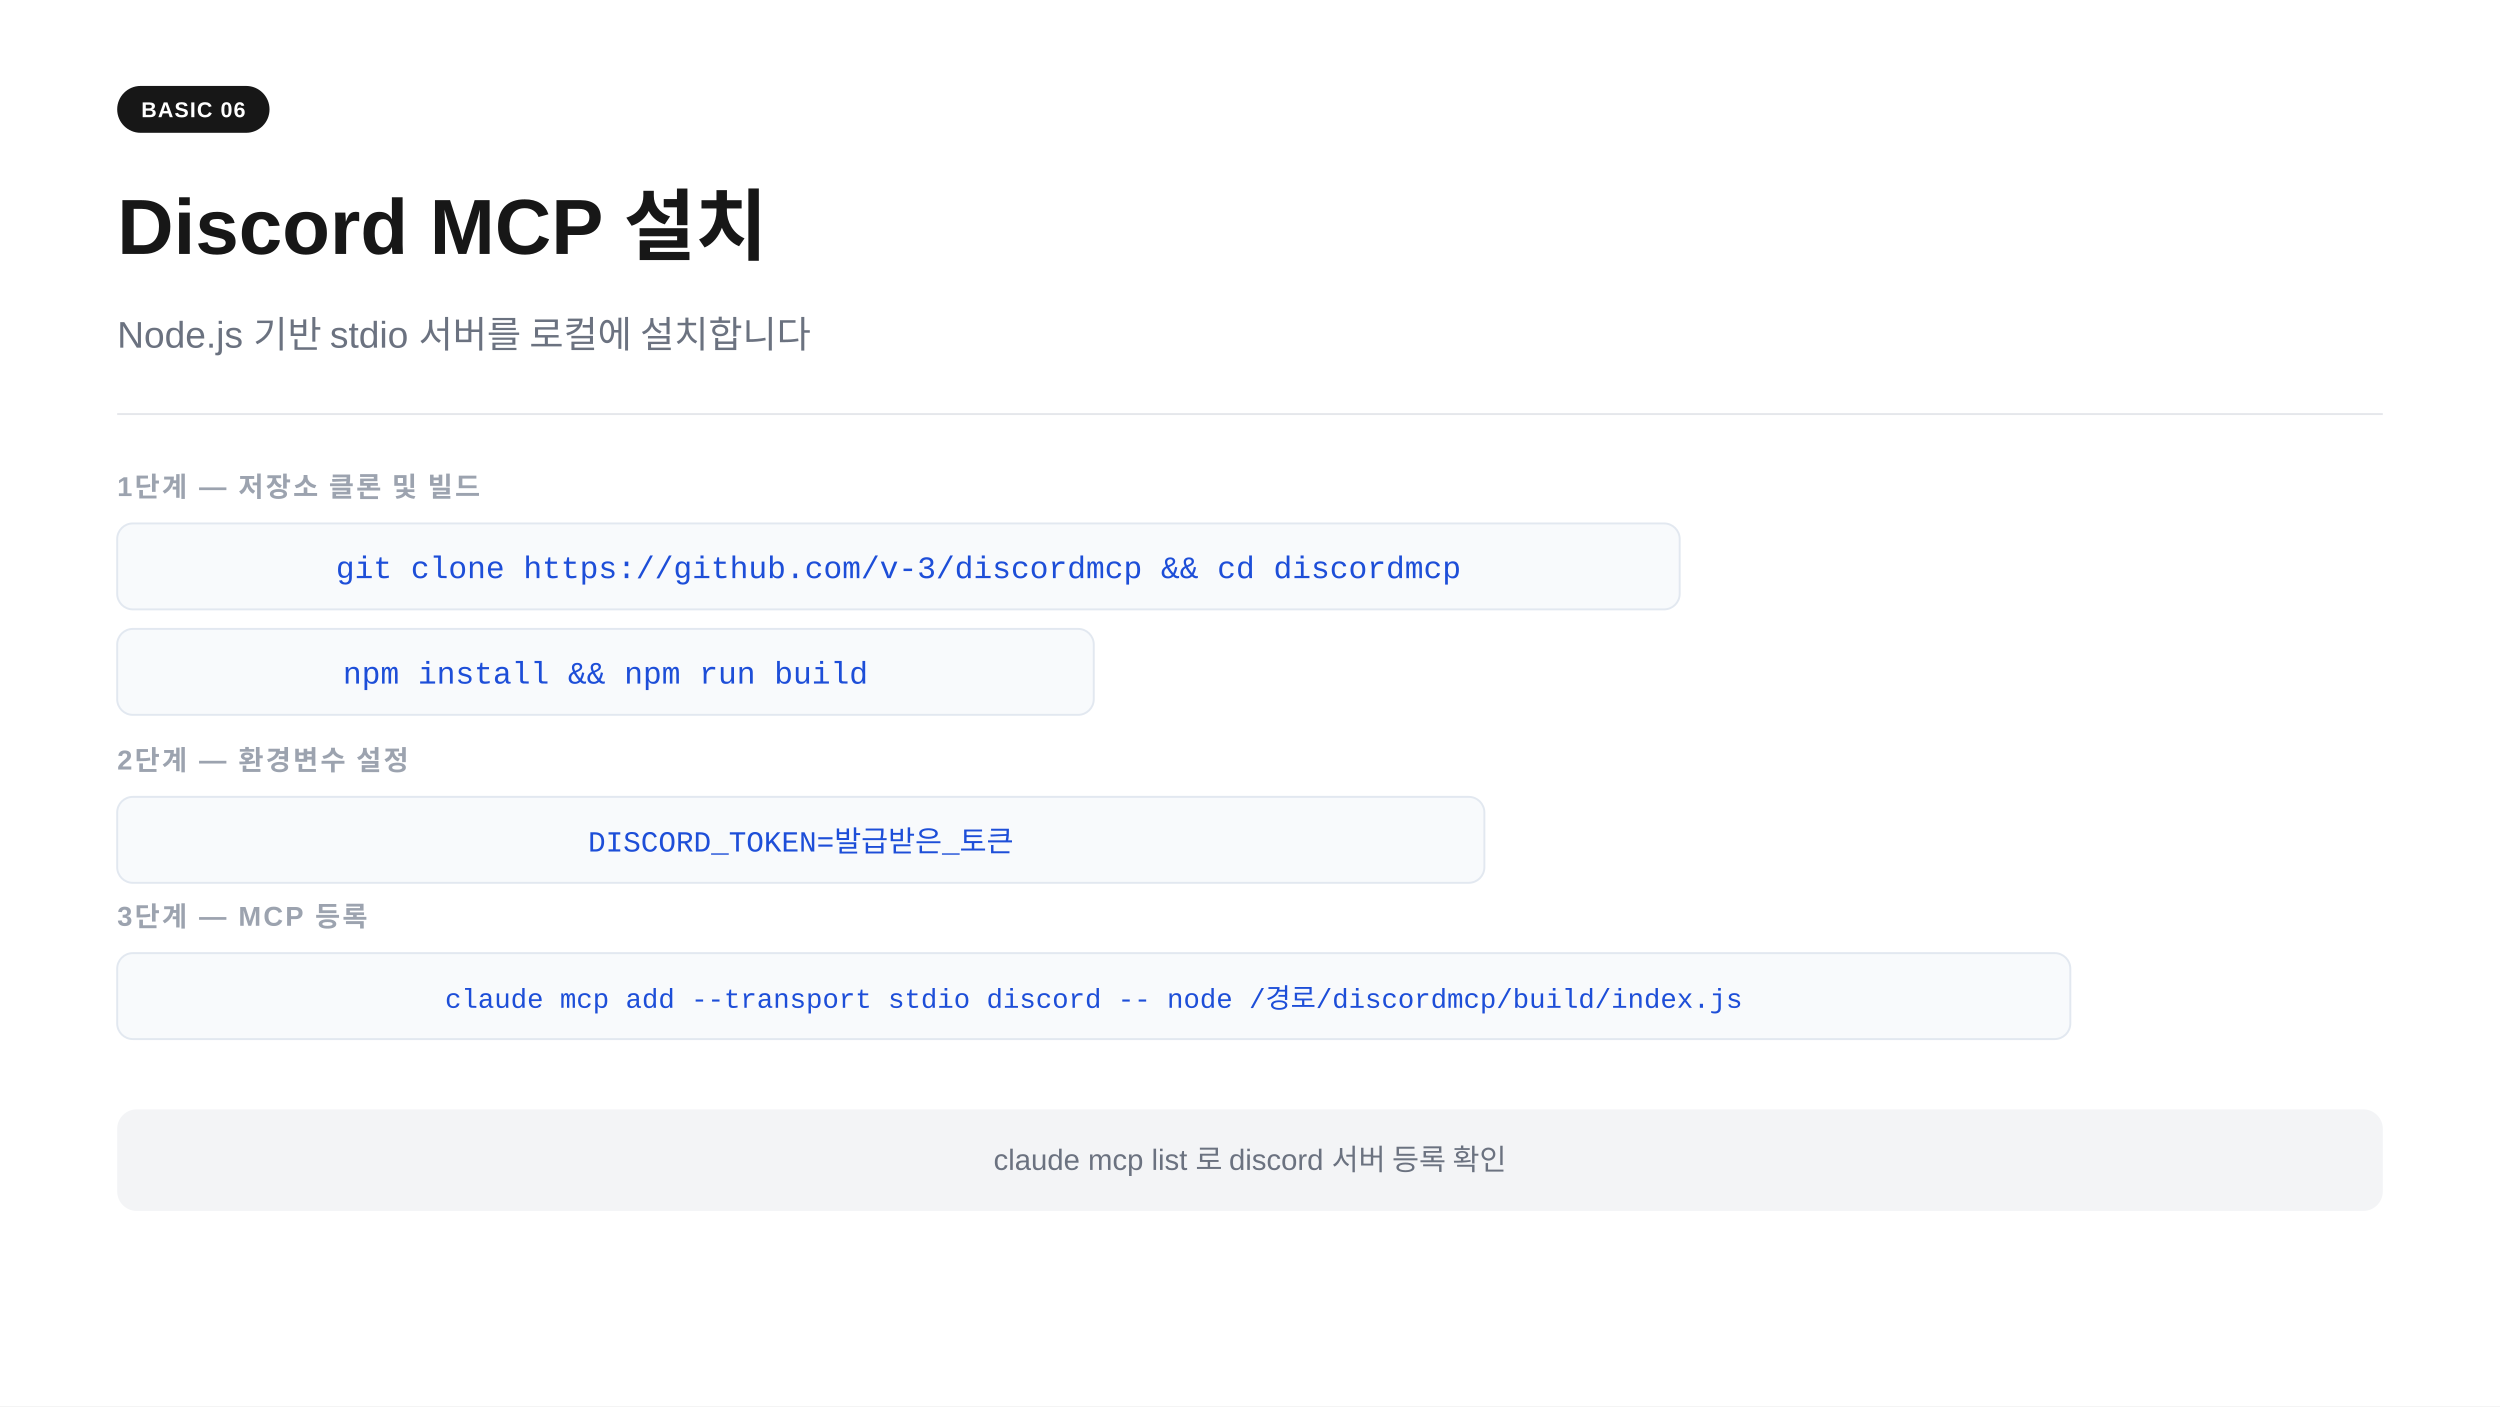
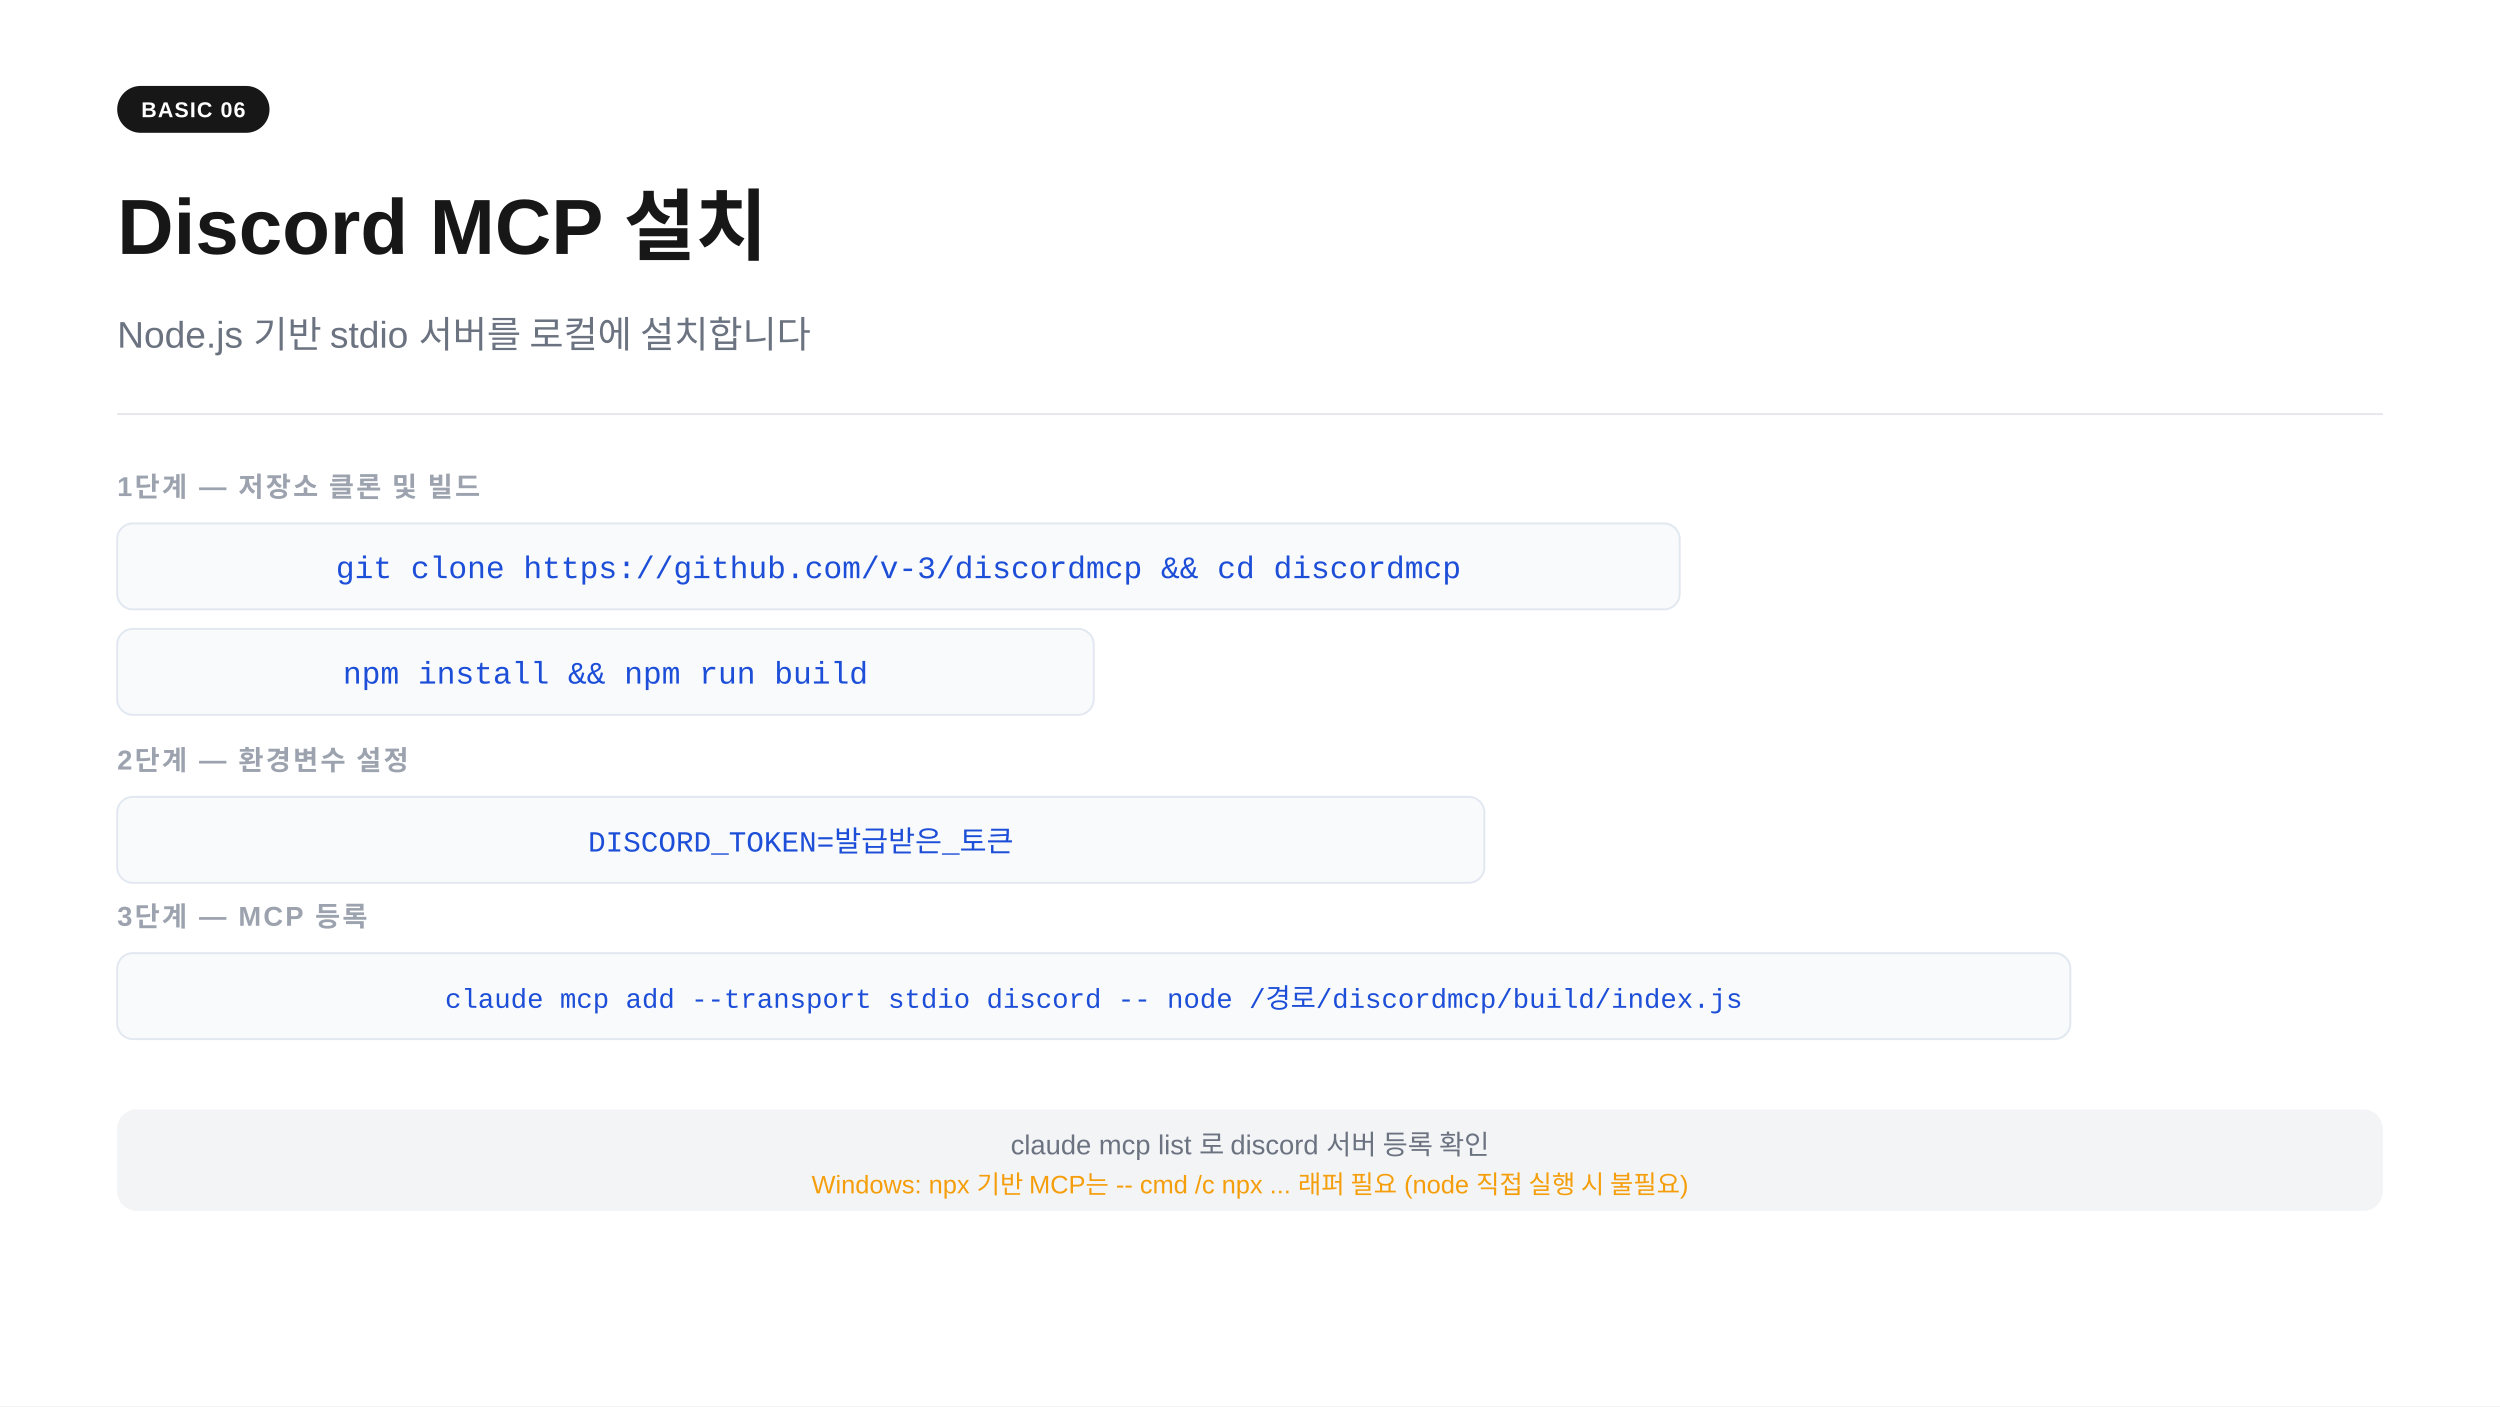
<svg xmlns="http://www.w3.org/2000/svg" width="1280" height="720" viewBox="0 0 1280 720">
  <rect width="1280" height="720" fill="#ffffff" />
  <rect x="60" y="44" width="78" height="24" rx="12" fill="#171717" />
  <text x="99" y="60" text-anchor="middle" font-family="-apple-system,BlinkMacSystemFont,'Segoe UI',Arial,sans-serif" font-size="11" font-weight="700" fill="#ffffff" letter-spacing="0.05em">BASIC 06</text>
  <text x="60" y="130" font-family="-apple-system,BlinkMacSystemFont,'Segoe UI',Arial,sans-serif" font-size="40" font-weight="700" fill="#171717">Discord MCP 설치</text>
  <text x="60" y="178" font-family="-apple-system,BlinkMacSystemFont,'Segoe UI',Arial,sans-serif" font-size="19" fill="#6b7280">Node.js 기반 stdio 서버를 로컬에 설치합니다</text>
  <line x1="60" y1="212" x2="1220" y2="212" stroke="#e5e7eb" stroke-width="1" />
  <text x="60" y="254" font-family="-apple-system,BlinkMacSystemFont,'Segoe UI',Arial,sans-serif" font-size="14" font-weight="600" fill="#9ca3af" letter-spacing="0.08em">1단계  —  저장소 클론 및 빌드</text>
  <rect x="60" y="268" width="800" height="44" rx="8" fill="#f8fafc" stroke="#e2e8f0" stroke-width="1" />
  <text x="460" y="296" text-anchor="middle" font-family="'Courier New',Courier,monospace" font-size="16" fill="#1d4ed8">git clone https://github.com/v-3/discordmcp &amp;&amp; cd discordmcp</text>
  <rect x="60" y="322" width="500" height="44" rx="8" fill="#f8fafc" stroke="#e2e8f0" stroke-width="1" />
  <text x="310" y="350" text-anchor="middle" font-family="'Courier New',Courier,monospace" font-size="16" fill="#1d4ed8">npm install &amp;&amp; npm run build</text>
  <text x="60" y="394" font-family="-apple-system,BlinkMacSystemFont,'Segoe UI',Arial,sans-serif" font-size="14" font-weight="600" fill="#9ca3af" letter-spacing="0.08em">2단계  —  환경변수 설정</text>
  <rect x="60" y="408" width="700" height="44" rx="8" fill="#f8fafc" stroke="#e2e8f0" stroke-width="1" />
  <text x="410" y="436" text-anchor="middle" font-family="'Courier New',Courier,monospace" font-size="15" fill="#1d4ed8">DISCORD_TOKEN=발급받은_토큰</text>
  <text x="60" y="474" font-family="-apple-system,BlinkMacSystemFont,'Segoe UI',Arial,sans-serif" font-size="14" font-weight="600" fill="#9ca3af" letter-spacing="0.08em">3단계  —  MCP 등록</text>
  <rect x="60" y="488" width="1000" height="44" rx="8" fill="#f8fafc" stroke="#e2e8f0" stroke-width="1" />
  <text x="560" y="516" text-anchor="middle" font-family="'Courier New',Courier,monospace" font-size="14" fill="#1d4ed8">claude mcp add --transport stdio discord -- node /경로/discordmcp/build/index.js</text>
  <rect x="60" y="568" width="1160" height="52" rx="10" fill="#f3f4f6" />
-   <text x="640" y="599" text-anchor="middle" font-family="-apple-system,BlinkMacSystemFont,'Segoe UI',Arial,sans-serif" font-size="15" fill="#6b7280">claude mcp list 로 discord 서버 등록 확인</text>
+   <text x="640" y="591" text-anchor="middle" font-family="-apple-system,BlinkMacSystemFont,'Segoe UI',Arial,sans-serif" font-size="14" fill="#6b7280">claude mcp list 로 discord 서버 등록 확인</text>
+   <text x="640" y="611" text-anchor="middle" font-family="-apple-system,BlinkMacSystemFont,'Segoe UI',Arial,sans-serif" font-size="13" fill="#f59e0b">Windows: npx 기반 MCP는 -- cmd /c npx ... 래퍼 필요  (node 직접 실행 시 불필요)</text>
</svg>
